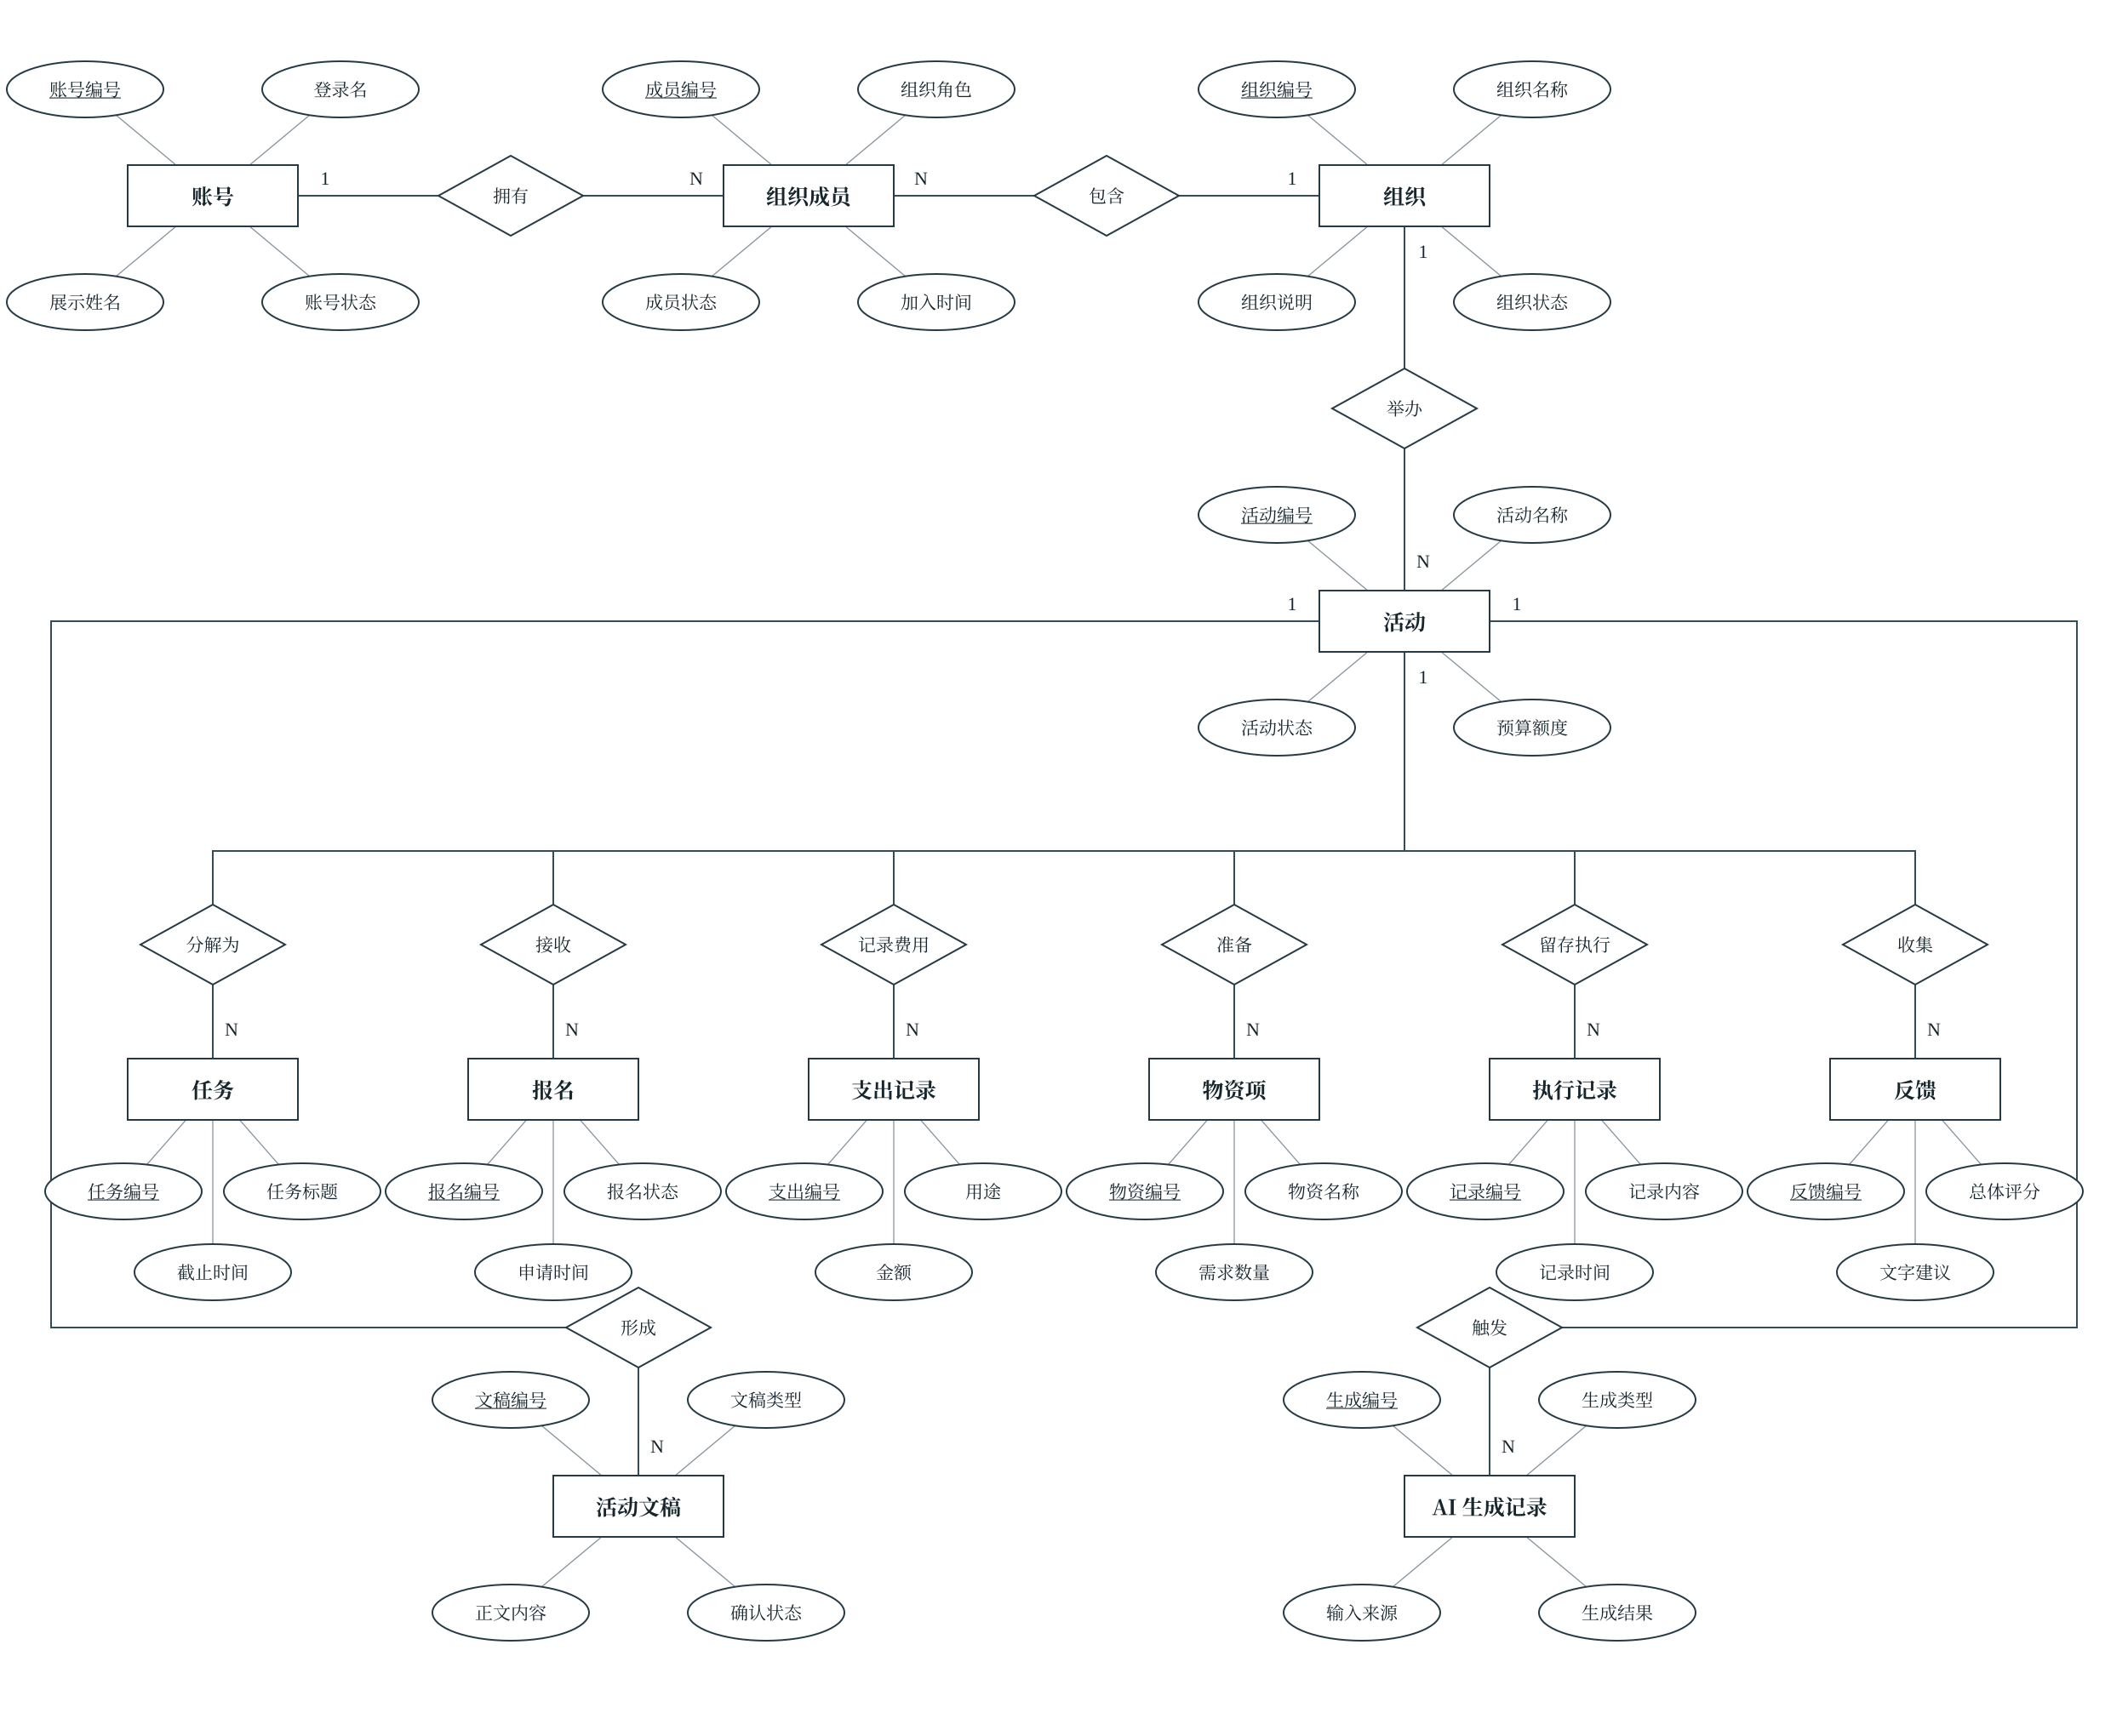
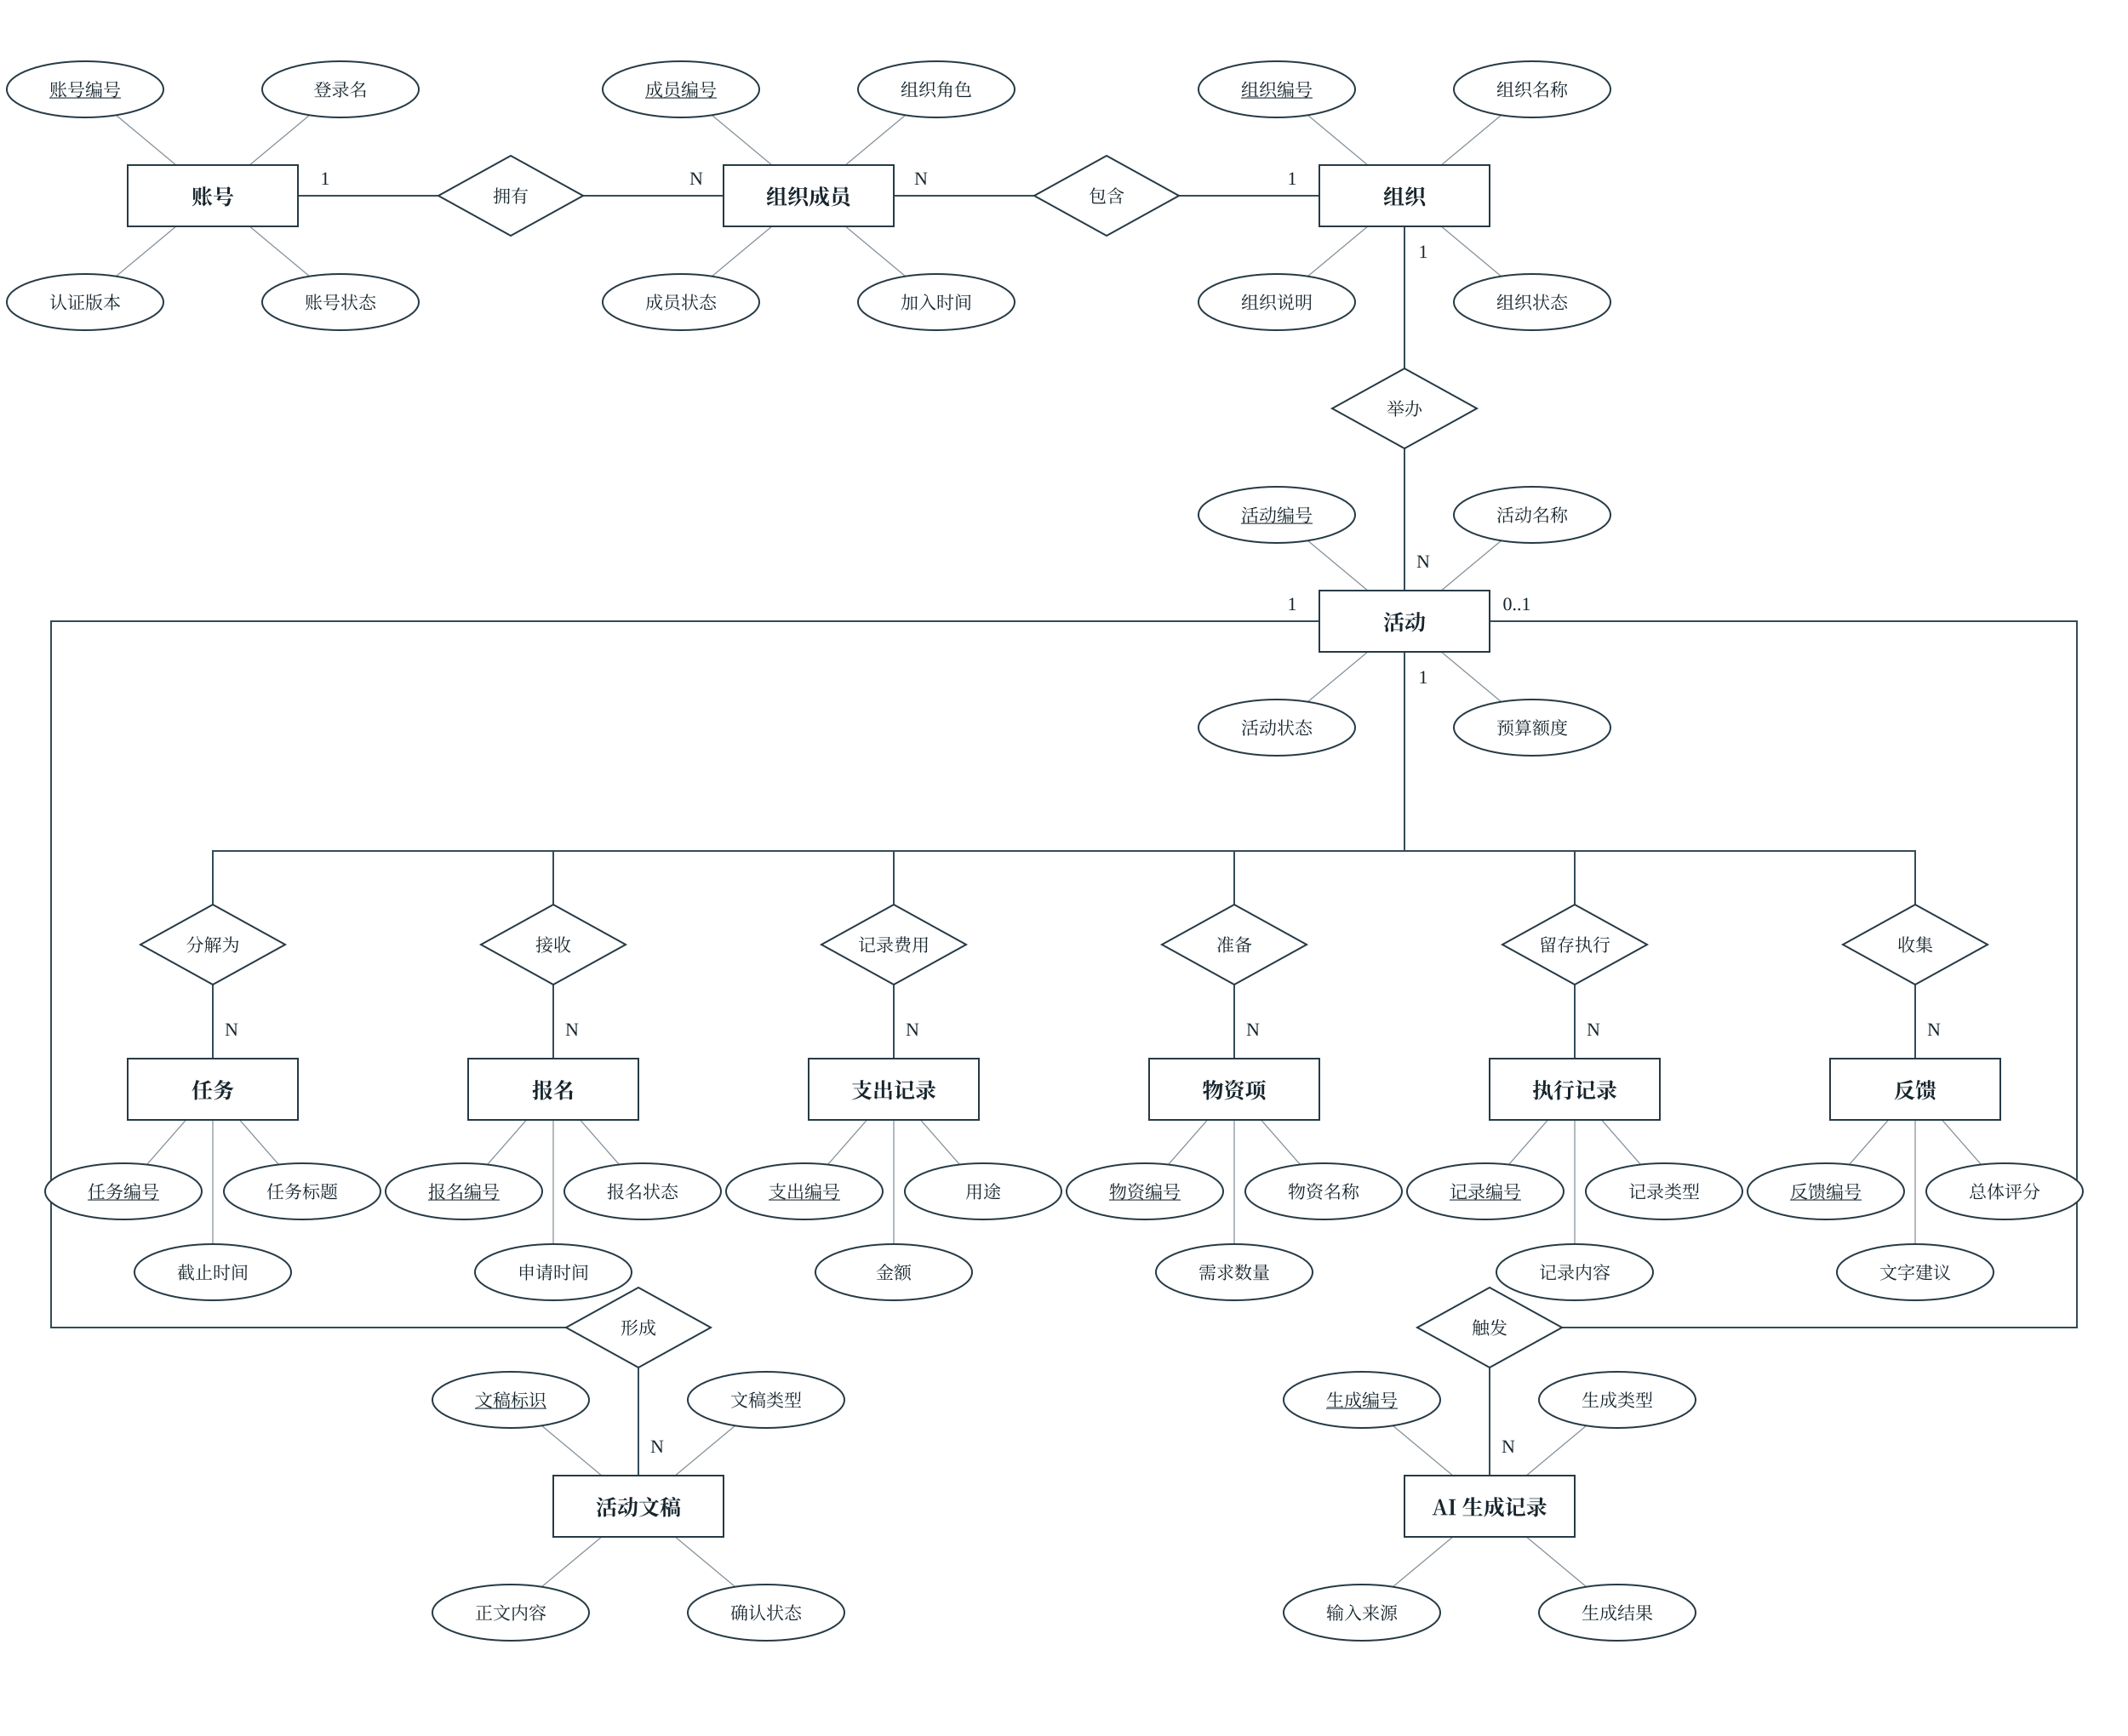
<svg xmlns="http://www.w3.org/2000/svg" width="2500" height="2040" viewBox="0 0 2500 2040" role="img" aria-labelledby="svg-title">
  <style>text{font-family:'Noto Serif CJK SC','SimSun','Songti SC',serif;fill:#17252d;text-anchor:middle;dominant-baseline:middle}rect,ellipse,polygon{fill:white;stroke:#263a45;stroke-width:2}path{fill:none;stroke:#657781;stroke-width:1.7}.relationship-line{stroke:#334c59;stroke-width:2}.entity-label{font-weight:700}.cardinality{font-family:'Cambria','Times New Roman',serif;paint-order:stroke;stroke:white;stroke-width:8;stroke-linejoin:round}.attribute-line{stroke:#85939b;stroke-width:1.3}</style>
  <rect width="100%" height="100%" style="fill:white;stroke:none" />
  <path class="attribute-line" d="M206.80,194.00 L136.37,135.31" />
  <path class="attribute-line" d="M293.20,194.00 L363.63,135.31" />
  <path class="attribute-line" d="M206.80,266.00 L136.37,324.69" />
  <path class="attribute-line" d="M293.20,266.00 L363.63,324.69" />
  <path class="attribute-line" d="M906.80,194.00 L836.37,135.31" />
  <path class="attribute-line" d="M993.20,194.00 L1063.63,135.31" />
  <path class="attribute-line" d="M906.80,266.00 L836.37,324.69" />
  <path class="attribute-line" d="M993.20,266.00 L1063.63,324.69" />
  <path class="attribute-line" d="M1606.80,194.00 L1536.37,135.31" />
  <path class="attribute-line" d="M1693.20,194.00 L1763.63,135.31" />
  <path class="attribute-line" d="M1606.80,266.00 L1536.37,324.69" />
  <path class="attribute-line" d="M1693.20,266.00 L1763.63,324.69" />
  <path class="attribute-line" d="M1606.80,694.00 L1536.37,635.31" />
  <path class="attribute-line" d="M1693.20,694.00 L1763.63,635.31" />
  <path class="attribute-line" d="M1606.80,766.00 L1536.37,824.69" />
  <path class="attribute-line" d="M1693.20,766.00 L1763.63,824.69" />
  <path class="attribute-line" d="M218.50,1316.00 L172.55,1368.51" />
  <path class="attribute-line" d="M281.50,1316.00 L327.45,1368.51" />
  <path class="attribute-line" d="M250.00,1316.00 L250.00,1462.00" />
  <path class="attribute-line" d="M618.50,1316.00 L572.55,1368.51" />
  <path class="attribute-line" d="M681.50,1316.00 L727.45,1368.51" />
  <path class="attribute-line" d="M650.00,1316.00 L650.00,1462.00" />
  <path class="attribute-line" d="M1018.50,1316.00 L972.55,1368.51" />
  <path class="attribute-line" d="M1081.50,1316.00 L1127.45,1368.51" />
  <path class="attribute-line" d="M1050.00,1316.00 L1050.00,1462.00" />
  <path class="attribute-line" d="M1418.50,1316.00 L1372.55,1368.51" />
  <path class="attribute-line" d="M1481.50,1316.00 L1527.45,1368.51" />
  <path class="attribute-line" d="M1450.00,1316.00 L1450.00,1462.00" />
  <path class="attribute-line" d="M1818.50,1316.00 L1772.55,1368.51" />
  <path class="attribute-line" d="M1881.50,1316.00 L1927.45,1368.51" />
  <path class="attribute-line" d="M1850.00,1316.00 L1850.00,1462.00" />
  <path class="attribute-line" d="M2218.50,1316.00 L2172.55,1368.51" />
  <path class="attribute-line" d="M2281.50,1316.00 L2327.45,1368.51" />
  <path class="attribute-line" d="M2250.00,1316.00 L2250.00,1462.00" />
  <path class="attribute-line" d="M706.80,1734.00 L636.37,1675.31" />
  <path class="attribute-line" d="M793.20,1734.00 L863.63,1675.31" />
  <path class="attribute-line" d="M706.80,1806.00 L636.37,1864.69" />
  <path class="attribute-line" d="M793.20,1806.00 L863.63,1864.69" />
  <path class="attribute-line" d="M1706.80,1734.00 L1636.37,1675.31" />
  <path class="attribute-line" d="M1793.20,1734.00 L1863.63,1675.31" />
  <path class="attribute-line" d="M1706.80,1806.00 L1636.37,1864.69" />
  <path class="attribute-line" d="M1793.20,1806.00 L1863.63,1864.69" />
  <path class="relationship-line" d="M350,230 L850,230" />
  <path class="relationship-line" d="M1550,230 L1050,230" />
  <path class="relationship-line" d="M1650,266 L1650,694" />
  <path class="relationship-line" d="M1650,766 L1650,1000 L250,1000 L250,1244" />
  <path class="relationship-line" d="M1650,766 L1650,1000 L650,1000 L650,1244" />
  <path class="relationship-line" d="M1650,766 L1650,1000 L1050,1000 L1050,1244" />
  <path class="relationship-line" d="M1650,766 L1650,1000 L1450,1000 L1450,1244" />
  <path class="relationship-line" d="M1650,766 L1650,1000 L1850,1000 L1850,1244" />
  <path class="relationship-line" d="M1650,766 L1650,1000 L2250,1000 L2250,1244" />
  <path class="relationship-line" d="M1550,730 L60,730 L60,1560 L750,1560 L750,1734" />
  <path class="relationship-line" d="M1750,730 L2440,730 L2440,1560 L1750,1560 L1750,1734" />
  <g data-entity="account">
    <rect x="150" y="194" width="200" height="72" />
    <text x="250" y="232" class="entity-label" font-size="25">账号</text>
  </g>
  <g data-attribute="account.0">
    <ellipse cx="100" cy="105" rx="92" ry="33" />
    <text x="100" y="106" class="" font-size="21" text-decoration="underline">账号编号</text>
  </g>
  <g data-attribute="account.1">
    <ellipse cx="400" cy="105" rx="92" ry="33" />
    <text x="400" y="106" class="" font-size="21">登录名</text>
  </g>
  <g data-attribute="account.2">
    <ellipse cx="100" cy="355" rx="92" ry="33" />
-     <text x="100" y="356" class="" font-size="21">展示姓名</text>
+     <text x="100" y="356" class="" font-size="21">认证版本</text>
  </g>
  <g data-attribute="account.3">
    <ellipse cx="400" cy="355" rx="92" ry="33" />
    <text x="400" y="356" class="" font-size="21">账号状态</text>
  </g>
  <g data-entity="membership">
    <rect x="850" y="194" width="200" height="72" />
    <text x="950" y="232" class="entity-label" font-size="25">组织成员</text>
  </g>
  <g data-attribute="membership.0">
    <ellipse cx="800" cy="105" rx="92" ry="33" />
    <text x="800" y="106" class="" font-size="21" text-decoration="underline">成员编号</text>
  </g>
  <g data-attribute="membership.1">
    <ellipse cx="1100" cy="105" rx="92" ry="33" />
    <text x="1100" y="106" class="" font-size="21">组织角色</text>
  </g>
  <g data-attribute="membership.2">
    <ellipse cx="800" cy="355" rx="92" ry="33" />
    <text x="800" y="356" class="" font-size="21">成员状态</text>
  </g>
  <g data-attribute="membership.3">
    <ellipse cx="1100" cy="355" rx="92" ry="33" />
    <text x="1100" y="356" class="" font-size="21">加入时间</text>
  </g>
  <g data-entity="organization">
    <rect x="1550" y="194" width="200" height="72" />
    <text x="1650" y="232" class="entity-label" font-size="25">组织</text>
  </g>
  <g data-attribute="organization.0">
    <ellipse cx="1500" cy="105" rx="92" ry="33" />
    <text x="1500" y="106" class="" font-size="21" text-decoration="underline">组织编号</text>
  </g>
  <g data-attribute="organization.1">
    <ellipse cx="1800" cy="105" rx="92" ry="33" />
    <text x="1800" y="106" class="" font-size="21">组织名称</text>
  </g>
  <g data-attribute="organization.2">
    <ellipse cx="1500" cy="355" rx="92" ry="33" />
    <text x="1500" y="356" class="" font-size="21">组织说明</text>
  </g>
  <g data-attribute="organization.3">
    <ellipse cx="1800" cy="355" rx="92" ry="33" />
    <text x="1800" y="356" class="" font-size="21">组织状态</text>
  </g>
  <g data-entity="activity">
    <rect x="1550" y="694" width="200" height="72" />
    <text x="1650" y="732" class="entity-label" font-size="25">活动</text>
  </g>
  <g data-attribute="activity.0">
    <ellipse cx="1500" cy="605" rx="92" ry="33" />
    <text x="1500" y="606" class="" font-size="21" text-decoration="underline">活动编号</text>
  </g>
  <g data-attribute="activity.1">
    <ellipse cx="1800" cy="605" rx="92" ry="33" />
    <text x="1800" y="606" class="" font-size="21">活动名称</text>
  </g>
  <g data-attribute="activity.2">
    <ellipse cx="1500" cy="855" rx="92" ry="33" />
    <text x="1500" y="856" class="" font-size="21">活动状态</text>
  </g>
  <g data-attribute="activity.3">
    <ellipse cx="1800" cy="855" rx="92" ry="33" />
    <text x="1800" y="856" class="" font-size="21">预算额度</text>
  </g>
  <g data-entity="task">
    <rect x="150" y="1244" width="200" height="72" />
    <text x="250" y="1282" class="entity-label" font-size="25">任务</text>
  </g>
  <g data-attribute="task.0">
    <ellipse cx="145" cy="1400" rx="92" ry="33" />
    <text x="145" y="1401" class="" font-size="21" text-decoration="underline">任务编号</text>
  </g>
  <g data-attribute="task.1">
    <ellipse cx="355" cy="1400" rx="92" ry="33" />
    <text x="355" y="1401" class="" font-size="21">任务标题</text>
  </g>
  <g data-attribute="task.2">
    <ellipse cx="250" cy="1495" rx="92" ry="33" />
    <text x="250" y="1496" class="" font-size="21">截止时间</text>
  </g>
  <g data-entity="registration">
    <rect x="550" y="1244" width="200" height="72" />
    <text x="650" y="1282" class="entity-label" font-size="25">报名</text>
  </g>
  <g data-attribute="registration.0">
    <ellipse cx="545" cy="1400" rx="92" ry="33" />
    <text x="545" y="1401" class="" font-size="21" text-decoration="underline">报名编号</text>
  </g>
  <g data-attribute="registration.1">
    <ellipse cx="755" cy="1400" rx="92" ry="33" />
    <text x="755" y="1401" class="" font-size="21">报名状态</text>
  </g>
  <g data-attribute="registration.2">
    <ellipse cx="650" cy="1495" rx="92" ry="33" />
    <text x="650" y="1496" class="" font-size="21">申请时间</text>
  </g>
  <g data-entity="expense">
    <rect x="950" y="1244" width="200" height="72" />
    <text x="1050" y="1282" class="entity-label" font-size="25">支出记录</text>
  </g>
  <g data-attribute="expense.0">
    <ellipse cx="945" cy="1400" rx="92" ry="33" />
    <text x="945" y="1401" class="" font-size="21" text-decoration="underline">支出编号</text>
  </g>
  <g data-attribute="expense.1">
    <ellipse cx="1155" cy="1400" rx="92" ry="33" />
    <text x="1155" y="1401" class="" font-size="21">用途</text>
  </g>
  <g data-attribute="expense.2">
    <ellipse cx="1050" cy="1495" rx="92" ry="33" />
    <text x="1050" y="1496" class="" font-size="21">金额</text>
  </g>
  <g data-entity="material">
    <rect x="1350" y="1244" width="200" height="72" />
    <text x="1450" y="1282" class="entity-label" font-size="25">物资项</text>
  </g>
  <g data-attribute="material.0">
    <ellipse cx="1345" cy="1400" rx="92" ry="33" />
    <text x="1345" y="1401" class="" font-size="21" text-decoration="underline">物资编号</text>
  </g>
  <g data-attribute="material.1">
    <ellipse cx="1555" cy="1400" rx="92" ry="33" />
    <text x="1555" y="1401" class="" font-size="21">物资名称</text>
  </g>
  <g data-attribute="material.2">
    <ellipse cx="1450" cy="1495" rx="92" ry="33" />
    <text x="1450" y="1496" class="" font-size="21">需求数量</text>
  </g>
  <g data-entity="execution">
    <rect x="1750" y="1244" width="200" height="72" />
    <text x="1850" y="1282" class="entity-label" font-size="25">执行记录</text>
  </g>
  <g data-attribute="execution.0">
    <ellipse cx="1745" cy="1400" rx="92" ry="33" />
    <text x="1745" y="1401" class="" font-size="21" text-decoration="underline">记录编号</text>
  </g>
  <g data-attribute="execution.1">
    <ellipse cx="1955" cy="1400" rx="92" ry="33" />
-     <text x="1955" y="1401" class="" font-size="21">记录内容</text>
+     <text x="1955" y="1401" class="" font-size="21">记录类型</text>
  </g>
  <g data-attribute="execution.2">
    <ellipse cx="1850" cy="1495" rx="92" ry="33" />
-     <text x="1850" y="1496" class="" font-size="21">记录时间</text>
+     <text x="1850" y="1496" class="" font-size="21">记录内容</text>
  </g>
  <g data-entity="feedback">
    <rect x="2150" y="1244" width="200" height="72" />
    <text x="2250" y="1282" class="entity-label" font-size="25">反馈</text>
  </g>
  <g data-attribute="feedback.0">
    <ellipse cx="2145" cy="1400" rx="92" ry="33" />
    <text x="2145" y="1401" class="" font-size="21" text-decoration="underline">反馈编号</text>
  </g>
  <g data-attribute="feedback.1">
    <ellipse cx="2355" cy="1400" rx="92" ry="33" />
    <text x="2355" y="1401" class="" font-size="21">总体评分</text>
  </g>
  <g data-attribute="feedback.2">
    <ellipse cx="2250" cy="1495" rx="92" ry="33" />
    <text x="2250" y="1496" class="" font-size="21">文字建议</text>
  </g>
  <g data-entity="document">
    <rect x="650" y="1734" width="200" height="72" />
    <text x="750" y="1772" class="entity-label" font-size="25">活动文稿</text>
  </g>
  <g data-attribute="document.0">
    <ellipse cx="600" cy="1645" rx="92" ry="33" />
-     <text x="600" y="1646" class="" font-size="21" text-decoration="underline">文稿编号</text>
+     <text x="600" y="1646" class="" font-size="21" text-decoration="underline">文稿标识</text>
  </g>
  <g data-attribute="document.1">
    <ellipse cx="900" cy="1645" rx="92" ry="33" />
    <text x="900" y="1646" class="" font-size="21">文稿类型</text>
  </g>
  <g data-attribute="document.2">
    <ellipse cx="600" cy="1895" rx="92" ry="33" />
    <text x="600" y="1896" class="" font-size="21">正文内容</text>
  </g>
  <g data-attribute="document.3">
    <ellipse cx="900" cy="1895" rx="92" ry="33" />
    <text x="900" y="1896" class="" font-size="21">确认状态</text>
  </g>
  <g data-entity="generation">
    <rect x="1650" y="1734" width="200" height="72" />
    <text x="1750" y="1772" class="entity-label" font-size="25">AI 生成记录</text>
  </g>
  <g data-attribute="generation.0">
    <ellipse cx="1600" cy="1645" rx="92" ry="33" />
    <text x="1600" y="1646" class="" font-size="21" text-decoration="underline">生成编号</text>
  </g>
  <g data-attribute="generation.1">
    <ellipse cx="1900" cy="1645" rx="92" ry="33" />
    <text x="1900" y="1646" class="" font-size="21">生成类型</text>
  </g>
  <g data-attribute="generation.2">
    <ellipse cx="1600" cy="1895" rx="92" ry="33" />
    <text x="1600" y="1896" class="" font-size="21">输入来源</text>
  </g>
  <g data-attribute="generation.3">
    <ellipse cx="1900" cy="1895" rx="92" ry="33" />
    <text x="1900" y="1896" class="" font-size="21">生成结果</text>
  </g>
  <g data-relation="account:拥有:membership">
    <polygon points="600,183 685,230 600,277 515,230" />
    <text x="600" y="231" class="" font-size="21">拥有</text>
  </g>
  <text x="382.0" y="212.0" class="cardinality" font-size="22">1</text>
  <text x="818.0" y="212.0" class="cardinality" font-size="22">N</text>
  <g data-relation="organization:包含:membership">
    <polygon points="1300,183 1385,230 1300,277 1215,230" />
    <text x="1300" y="231" class="" font-size="21">包含</text>
  </g>
  <text x="1518.0" y="212.0" class="cardinality" font-size="22">1</text>
  <text x="1082.0" y="212.0" class="cardinality" font-size="22">N</text>
  <g data-relation="organization:举办:activity">
    <polygon points="1650,433 1735,480 1650,527 1565,480" />
    <text x="1650" y="481" class="" font-size="21">举办</text>
  </g>
  <text x="1672.0" y="298.0" class="cardinality" font-size="22">1</text>
  <text x="1672.0" y="662.0" class="cardinality" font-size="22">N</text>
  <g data-relation="activity:分解为:task">
    <polygon points="250,1063 335,1110 250,1157 165,1110" />
    <text x="250" y="1111" class="" font-size="21">分解为</text>
  </g>
  <text x="1672.0" y="798.0" class="cardinality" font-size="22">1</text>
  <text x="272.0" y="1212.0" class="cardinality" font-size="22">N</text>
  <g data-relation="activity:接收:registration">
    <polygon points="650,1063 735,1110 650,1157 565,1110" />
    <text x="650" y="1111" class="" font-size="21">接收</text>
  </g>
  <text x="1672.0" y="798.0" class="cardinality" font-size="22">1</text>
  <text x="672.0" y="1212.0" class="cardinality" font-size="22">N</text>
  <g data-relation="activity:记录费用:expense">
    <polygon points="1050,1063 1135,1110 1050,1157 965,1110" />
    <text x="1050" y="1111" class="" font-size="21">记录费用</text>
  </g>
  <text x="1672.0" y="798.0" class="cardinality" font-size="22">1</text>
  <text x="1072.0" y="1212.0" class="cardinality" font-size="22">N</text>
  <g data-relation="activity:准备:material">
    <polygon points="1450,1063 1535,1110 1450,1157 1365,1110" />
    <text x="1450" y="1111" class="" font-size="21">准备</text>
  </g>
  <text x="1672.0" y="798.0" class="cardinality" font-size="22">1</text>
  <text x="1472.0" y="1212.0" class="cardinality" font-size="22">N</text>
  <g data-relation="activity:留存执行:execution">
    <polygon points="1850,1063 1935,1110 1850,1157 1765,1110" />
    <text x="1850" y="1111" class="" font-size="21">留存执行</text>
  </g>
  <text x="1672.0" y="798.0" class="cardinality" font-size="22">1</text>
  <text x="1872.0" y="1212.0" class="cardinality" font-size="22">N</text>
  <g data-relation="activity:收集:feedback">
    <polygon points="2250,1063 2335,1110 2250,1157 2165,1110" />
    <text x="2250" y="1111" class="" font-size="21">收集</text>
  </g>
  <text x="1672.0" y="798.0" class="cardinality" font-size="22">1</text>
  <text x="2272.0" y="1212.0" class="cardinality" font-size="22">N</text>
  <g data-relation="activity:形成:document">
    <polygon points="750,1513 835,1560 750,1607 665,1560" />
    <text x="750" y="1561" class="" font-size="21">形成</text>
  </g>
  <text x="1518.0" y="712.0" class="cardinality" font-size="22">1</text>
  <text x="772.0" y="1702.0" class="cardinality" font-size="22">N</text>
  <g data-relation="activity:触发:generation">
    <polygon points="1750,1513 1835,1560 1750,1607 1665,1560" />
    <text x="1750" y="1561" class="" font-size="21">触发</text>
  </g>
-   <text x="1782.0" y="712.0" class="cardinality" font-size="22">1</text>
+   <text x="1782.0" y="712.0" class="cardinality" font-size="22">0..1</text>
  <text x="1772.0" y="1702.0" class="cardinality" font-size="22">N</text>
</svg>
